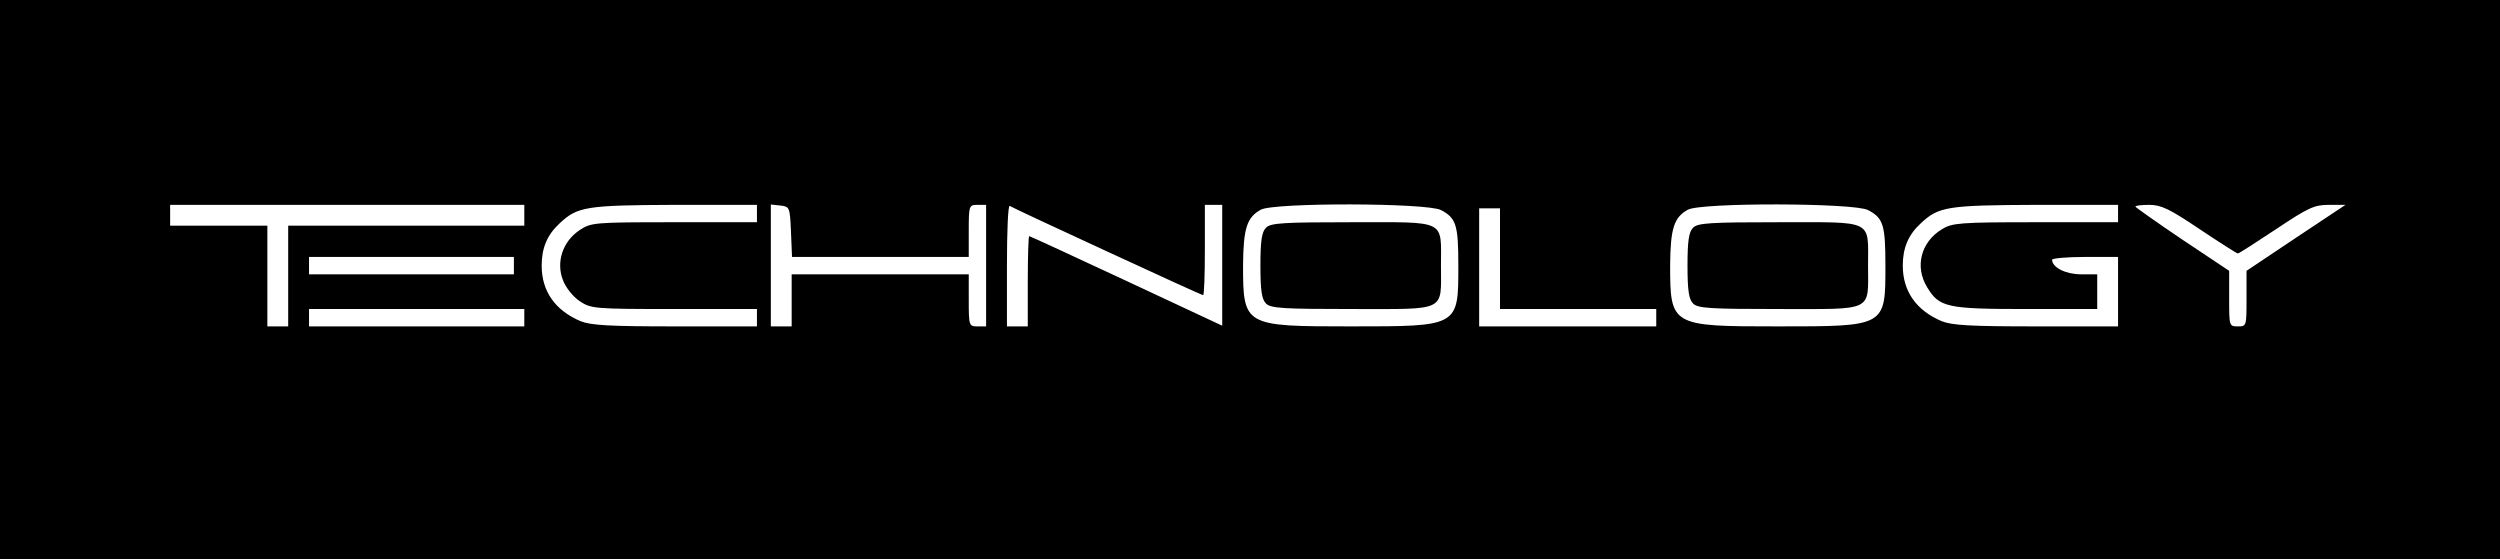
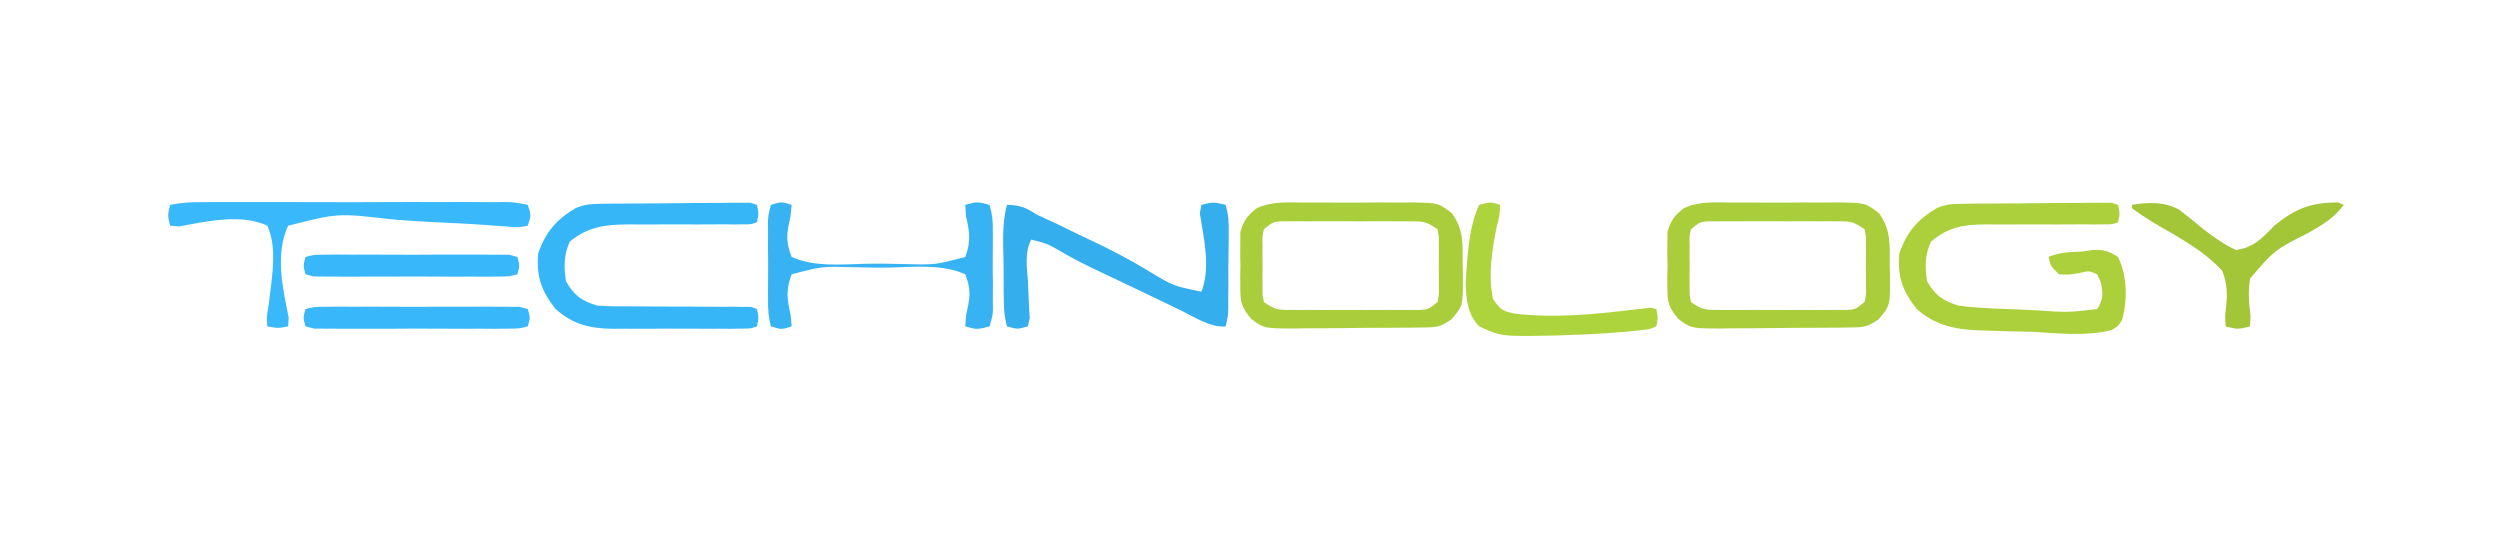
- <svg xmlns="http://www.w3.org/2000/svg" version="1.0" width="720pt" height="161pt" viewBox="0 0 720 161" preserveAspectRatio="xMidYMid meet">
-   <g transform="translate(0,161) scale(0.1,-0.1)" fill="#000000" stroke="none">
-     <path d="M0 805 l0 -805 3600 0 3600 0 0 805 0 805 -3600 0 -3600 0 0 -805z m1510 185 l0 -30 -340 0 -340 0 0 -145 0 -145 -30 0 -30 0 0 145 0 145 -140 0 -140 0 0 30 0 30 510 0 510 0 0 -30z m670 5 l0 -25 -239 0 c-231 0 -239 -1 -272 -23 -48 -32 -68 -91 -48 -143 8 -22 29 -48 48 -61 33 -22 41 -23 272 -23 l239 0 0 -25 0 -25 -235 0 c-190 0 -243 3 -273 15 -73 31 -112 86 -112 160 0 51 16 89 52 122 51 48 77 52 331 53 l237 0 0 -25z m98 -52 l3 -73 254 0 255 0 0 75 c0 73 1 75 25 75 l25 0 0 -175 0 -175 -25 0 c-24 0 -25 2 -25 75 l0 75 -255 0 -255 0 0 -75 0 -75 -30 0 -30 0 0 176 0 175 28 -3 c26 -3 27 -5 30 -75z m910 -57 c149 -69 274 -126 277 -126 3 0 5 59 5 130 l0 130 25 0 25 0 0 -174 0 -174 -276 129 c-152 71 -278 129 -280 129 -2 0 -4 -58 -4 -130 l0 -130 -30 0 -30 0 0 176 c0 96 3 173 8 171 4 -3 130 -62 280 -131z m962 119 c44 -23 50 -43 50 -160 0 -176 2 -175 -310 -175 -308 0 -310 1 -310 178 1 104 11 136 51 158 37 21 479 20 519 -1z m1230 0 c44 -23 50 -43 50 -160 0 -176 2 -175 -310 -175 -308 0 -310 1 -310 178 1 104 11 136 51 158 37 21 479 20 519 -1z m720 -10 l0 -25 -237 0 c-218 0 -241 -2 -270 -20 -61 -37 -79 -108 -43 -167 35 -58 56 -63 285 -63 l205 0 0 50 0 50 -47 0 c-44 0 -83 20 -83 42 0 4 43 8 95 8 l95 0 0 -100 0 -100 -235 0 c-190 0 -243 3 -273 15 -73 31 -112 86 -112 160 0 51 16 89 52 122 51 48 77 52 331 53 l237 0 0 -25z m235 -45 c57 -38 107 -70 110 -70 3 0 53 32 110 70 93 62 110 70 152 70 l48 0 -143 -95 -142 -95 0 -80 c0 -79 0 -80 -25 -80 -25 0 -25 1 -25 80 l0 80 -135 90 c-74 50 -135 93 -135 95 0 3 18 5 40 5 34 0 59 -12 145 -70z m-2015 -85 l0 -145 225 0 225 0 0 -25 0 -25 -255 0 -255 0 0 170 0 170 30 0 30 0 0 -145z m-2840 -20 l0 -25 -295 0 -295 0 0 25 0 25 295 0 295 0 0 -25z m30 -150 l0 -25 -310 0 -310 0 0 25 0 25 310 0 310 0 0 -25z" />
-     <path d="M3646 954 c-12 -12 -16 -37 -16 -109 0 -72 4 -97 16 -109 13 -14 50 -16 249 -16 274 0 255 -9 255 125 0 134 19 125 -255 125 -199 0 -236 -2 -249 -16z" />
-     <path d="M4876 954 c-12 -12 -16 -37 -16 -109 0 -72 4 -97 16 -109 13 -14 50 -16 249 -16 274 0 255 -9 255 125 0 134 19 125 -255 125 -199 0 -236 -2 -249 -16z" />
-   </g>
+ <svg xmlns="http://www.w3.org/2000/svg" version="1.1" width="720" height="161">
+   <path d="M0 0 C1.11 -0 2.22 -0.01 3.37 -0.01 C5.71 -0.02 8.06 -0.01 10.4 0.01 C13.99 0.04 17.57 0.01 21.16 -0.02 C23.44 -0.02 25.72 -0.01 28 0 C29.07 -0.01 30.14 -0.02 31.25 -0.03 C38.68 0.09 38.68 0.09 42.59 3.08 C46.11 8.01 45.65 12.06 45.68 17.98 C45.7 18.93 45.72 19.88 45.75 20.86 C45.8 29.73 45.8 29.73 42.43 33.66 C39.2 35.82 38.25 35.93 34.51 35.97 C33.51 35.99 32.5 36 31.47 36.02 C29.85 36.03 29.85 36.03 28.2 36.04 C26.53 36.05 26.53 36.05 24.82 36.06 C22.46 36.08 20.11 36.09 17.75 36.09 C14.15 36.1 10.55 36.15 6.94 36.2 C4.65 36.21 2.36 36.22 0.07 36.22 C-1 36.24 -2.08 36.26 -3.19 36.28 C-11.55 36.23 -11.55 36.23 -15.24 33.49 C-17.86 30.3 -18.34 28.95 -18.36 24.88 C-18.37 23.79 -18.38 22.7 -18.39 21.58 C-18.36 20.45 -18.34 19.33 -18.32 18.16 C-18.34 17.04 -18.36 15.91 -18.39 14.75 C-18.38 13.66 -18.37 12.57 -18.36 11.45 C-18.36 10.46 -18.35 9.47 -18.34 8.45 C-17.46 5.29 -16.23 3.58 -13.59 1.62 C-9.31 -0.4 -4.64 -0.04 0 0 Z M-11.57 7.66 C-12.03 9.85 -12.03 9.85 -11.96 12.38 C-11.97 13.31 -11.97 14.25 -11.98 15.21 C-11.96 16.18 -11.95 17.16 -11.94 18.16 C-11.95 19.14 -11.96 20.12 -11.98 21.12 C-11.97 22.05 -11.97 22.99 -11.96 23.95 C-11.96 24.8 -11.96 25.66 -11.95 26.54 C-11.83 27.24 -11.7 27.94 -11.57 28.66 C-8.45 30.74 -7.77 30.92 -4.23 30.92 C-2.93 30.93 -2.93 30.93 -1.59 30.94 C-0.66 30.94 0.28 30.93 1.25 30.93 C2.21 30.93 3.18 30.93 4.17 30.94 C6.21 30.94 8.25 30.93 10.29 30.92 C13.42 30.91 16.55 30.92 19.68 30.94 C21.66 30.94 23.64 30.93 25.62 30.93 C26.56 30.93 27.5 30.94 28.46 30.94 C29.77 30.93 29.77 30.93 31.1 30.92 C32.25 30.92 32.25 30.92 33.42 30.92 C35.75 30.78 35.75 30.78 38.43 28.66 C38.9 26.48 38.9 26.48 38.83 23.95 C38.84 23.01 38.84 22.08 38.84 21.12 C38.83 20.15 38.82 19.17 38.81 18.16 C38.82 17.19 38.83 16.21 38.84 15.21 C38.84 13.81 38.84 13.81 38.83 12.38 C38.83 11.53 38.83 10.67 38.82 9.79 C38.69 9.09 38.57 8.39 38.43 7.66 C35.32 5.59 34.63 5.41 31.1 5.41 C30.23 5.4 29.36 5.39 28.46 5.39 C27.52 5.39 26.59 5.39 25.62 5.4 C24.66 5.4 23.69 5.39 22.7 5.39 C20.66 5.39 18.61 5.39 16.57 5.4 C13.45 5.41 10.32 5.4 7.19 5.39 C5.21 5.39 3.23 5.39 1.25 5.4 C0.31 5.39 -0.63 5.39 -1.59 5.39 C-2.9 5.4 -2.9 5.4 -4.23 5.41 C-5 5.41 -5.77 5.41 -6.56 5.41 C-8.88 5.55 -8.88 5.55 -11.57 7.66 Z " fill="#AACE3B" transform="translate(498.5664,58.33594)" />
+   <path d="M0 0 C1.11 -0 2.22 -0.01 3.37 -0.01 C5.71 -0.02 8.06 -0.01 10.4 0.01 C13.99 0.04 17.57 0.01 21.16 -0.02 C23.44 -0.02 25.72 -0.01 28 0 C29.07 -0.01 30.14 -0.02 31.25 -0.03 C38.68 0.09 38.68 0.09 42.59 3.08 C46.11 8.01 45.65 12.06 45.68 17.98 C45.7 18.93 45.72 19.88 45.75 20.86 C45.8 29.73 45.8 29.73 42.43 33.66 C39.2 35.82 38.25 35.93 34.51 35.97 C33.51 35.99 32.5 36 31.47 36.02 C29.85 36.03 29.85 36.03 28.2 36.04 C26.53 36.05 26.53 36.05 24.82 36.06 C22.46 36.08 20.11 36.09 17.75 36.09 C14.15 36.1 10.55 36.15 6.94 36.2 C4.65 36.21 2.36 36.22 0.07 36.22 C-1 36.24 -2.08 36.26 -3.19 36.28 C-11.55 36.23 -11.55 36.23 -15.24 33.49 C-17.86 30.3 -18.34 28.95 -18.36 24.88 C-18.37 23.79 -18.38 22.7 -18.39 21.58 C-18.36 20.45 -18.34 19.33 -18.32 18.16 C-18.34 17.04 -18.36 15.91 -18.39 14.75 C-18.38 13.66 -18.37 12.57 -18.36 11.45 C-18.36 10.46 -18.35 9.47 -18.34 8.45 C-17.46 5.29 -16.23 3.58 -13.59 1.62 C-9.31 -0.4 -4.64 -0.04 0 0 Z M-11.57 7.66 C-12.03 9.85 -12.03 9.85 -11.96 12.38 C-11.97 13.31 -11.97 14.25 -11.98 15.21 C-11.96 16.18 -11.95 17.16 -11.94 18.16 C-11.95 19.14 -11.96 20.12 -11.98 21.12 C-11.97 22.05 -11.97 22.99 -11.96 23.95 C-11.96 24.8 -11.96 25.66 -11.95 26.54 C-11.83 27.24 -11.7 27.94 -11.57 28.66 C-8.45 30.74 -7.77 30.92 -4.23 30.92 C-2.93 30.93 -2.93 30.93 -1.59 30.94 C-0.66 30.94 0.28 30.93 1.25 30.93 C2.21 30.93 3.18 30.93 4.17 30.94 C6.21 30.94 8.25 30.93 10.29 30.92 C13.42 30.91 16.55 30.92 19.68 30.94 C21.66 30.94 23.64 30.93 25.62 30.93 C26.56 30.93 27.5 30.94 28.46 30.94 C29.77 30.93 29.77 30.93 31.1 30.92 C32.25 30.92 32.25 30.92 33.42 30.92 C35.75 30.78 35.75 30.78 38.43 28.66 C38.9 26.48 38.9 26.48 38.83 23.95 C38.84 23.01 38.84 22.08 38.84 21.12 C38.83 20.15 38.82 19.17 38.81 18.16 C38.82 17.19 38.83 16.21 38.84 15.21 C38.84 13.81 38.84 13.81 38.83 12.38 C38.83 11.53 38.83 10.67 38.82 9.79 C38.69 9.09 38.57 8.39 38.43 7.66 C35.32 5.59 34.63 5.41 31.1 5.41 C30.23 5.4 29.36 5.39 28.46 5.39 C27.52 5.39 26.59 5.39 25.62 5.4 C24.66 5.4 23.69 5.39 22.7 5.39 C20.66 5.39 18.61 5.39 16.57 5.4 C13.45 5.41 10.32 5.4 7.19 5.39 C5.21 5.39 3.23 5.39 1.25 5.4 C0.31 5.39 -0.63 5.39 -1.59 5.39 C-2.9 5.4 -2.9 5.4 -4.23 5.41 C-5 5.41 -5.77 5.41 -6.56 5.41 C-8.88 5.55 -8.88 5.55 -11.57 7.66 Z " fill="#AACE3B" transform="translate(375.5664,58.33594)" />
+   <path d="M0 0 C1 -0.02 2 -0.03 3.03 -0.05 C4.64 -0.06 4.64 -0.06 6.28 -0.06 C7.94 -0.08 7.94 -0.08 9.63 -0.09 C11.96 -0.11 14.29 -0.12 16.62 -0.12 C20.21 -0.13 23.79 -0.18 27.38 -0.23 C29.64 -0.24 31.9 -0.25 34.16 -0.25 C35.78 -0.28 35.78 -0.28 37.44 -0.31 C38.42 -0.31 39.41 -0.3 40.43 -0.29 C41.31 -0.3 42.18 -0.3 43.08 -0.31 C44.01 -0 44.01 -0 44.96 0.31 C45.5 2.81 45.5 2.81 44.96 5.31 C43.25 5.93 43.25 5.93 40.83 5.92 C39.48 5.93 39.48 5.93 38.1 5.95 C36.62 5.93 36.62 5.93 35.1 5.91 C34.1 5.92 33.09 5.92 32.05 5.93 C28.81 5.96 25.57 5.95 22.33 5.93 C19.11 5.93 15.89 5.93 12.67 5.95 C10.66 5.96 8.66 5.96 6.65 5.94 C0.4 5.97 -4.03 6.69 -8.92 10.93 C-10.69 14.68 -10.7 18.24 -10.04 22.31 C-7.67 26.44 -5.51 27.91 -1.04 29.31 C4.73 30.11 10.6 30.21 16.42 30.43 C18.33 30.52 20.24 30.62 22.14 30.74 C30.59 31.29 30.59 31.29 38.96 30.31 C40.8 27.39 40.63 25.9 39.98 22.55 C39.47 21.44 39.47 21.44 38.96 20.31 C36.58 19.27 36.58 19.27 33.64 19.99 C30.66 20.44 30.66 20.44 27.96 20.31 C25.49 17.92 25.49 17.92 24.96 15.31 C28.1 13.9 31.37 13.91 34.77 13.74 C35.74 13.6 36.7 13.45 37.7 13.3 C40.91 13.16 42.25 13.61 44.96 15.31 C47.59 20.76 47.73 27.5 46.17 33.29 C44.96 35.31 44.96 35.31 42.92 36.43 C35.57 38.17 27.92 37.33 20.46 36.87 C18.12 36.81 15.77 36.76 13.43 36.72 C11.18 36.66 8.93 36.58 6.67 36.5 C5.62 36.46 4.57 36.42 3.49 36.39 C-3.12 35.96 -7.96 34.68 -13.04 30.31 C-17.17 25.01 -18.59 21.02 -18.04 14.31 C-15.93 8.16 -12.83 4.53 -7.2 1.22 C-4.66 0.14 -2.76 0.03 0 0 Z " fill="#ABD03B" transform="translate(565.0439,58.6936)" />
+   <path d="M0 0 C3.37 -0.66 6.06 -0.82 9.46 -0.78 C10.46 -0.79 11.46 -0.8 12.5 -0.81 C15.84 -0.83 19.19 -0.82 22.53 -0.8 C24.84 -0.8 27.15 -0.81 29.46 -0.81 C34.31 -0.82 39.16 -0.81 44.01 -0.78 C50.24 -0.75 56.48 -0.77 62.71 -0.8 C67.48 -0.83 72.25 -0.82 77.03 -0.8 C79.33 -0.8 81.63 -0.8 83.92 -0.82 C87.13 -0.83 90.34 -0.81 93.54 -0.78 C94.51 -0.79 95.47 -0.8 96.46 -0.81 C99.09 -0.76 99.09 -0.76 103 0 C103.99 3.03 103.99 3.03 103 6 C100.38 6.53 100.38 6.53 96.67 6.22 C95.99 6.18 95.32 6.13 94.63 6.08 C93.16 5.98 91.69 5.87 90.22 5.75 C87.11 5.5 84 5.37 80.89 5.22 C75.08 4.95 69.28 4.64 63.48 4.14 C48.33 2.37 48.33 2.37 34 6 C30.18 14.05 32.39 23.97 34.13 32.36 C34.09 33.23 34.05 34.1 34 35 C31.05 35.56 31.05 35.56 28 35 C27.76 32.34 27.76 32.34 28.4 28.66 C28.57 27.33 28.74 26.01 28.89 24.69 C28.98 24 29.06 23.31 29.15 22.6 C29.76 16.94 30.33 11.34 28 6 C20.47 2.47 10.46 4.77 2.57 6.22 C1.72 6.15 0.87 6.08 0 6 C-0.75 3.03 -0.75 3.03 0 0 Z " fill="#39B9FC" transform="translate(49,59)" />
+   <path d="M0 0 C4.21 0.08 5.48 0.88 9 3 C10.85 3.87 12.71 4.72 14.57 5.57 C16.61 6.56 18.65 7.56 20.69 8.56 C22.3 9.32 22.3 9.32 23.95 10.1 C29.65 12.79 35.13 15.62 40.52 18.89 C47.82 23.33 47.82 23.33 56 25 C58.74 18.2 56.67 9.46 55.55 2.45 C55.7 1.64 55.85 0.83 56 0 C59.44 -0.84 59.44 -0.84 63 0 C63.78 2.89 63.94 4.76 63.86 7.69 C63.86 8.47 63.86 9.25 63.87 10.05 C63.86 11.7 63.84 13.36 63.8 15.01 C63.75 17.56 63.76 20.1 63.78 22.65 C63.77 24.24 63.75 25.84 63.73 27.44 C63.74 28.21 63.74 28.98 63.75 29.78 C63.68 31.9 63.68 31.9 63 35 C58.64 35.46 53.55 32.06 49.66 30.18 C48.85 29.79 48.05 29.41 47.22 29.01 C44.64 27.78 42.07 26.55 39.5 25.31 C37.8 24.5 36.1 23.69 34.41 22.88 C33.58 22.48 32.75 22.08 31.89 21.67 C30.25 20.89 28.6 20.11 26.95 19.34 C23.18 17.57 19.51 15.76 15.92 13.65 C11.69 11.19 11.69 11.19 7 10 C5.02 13.76 5.77 18 6.06 22.12 C6.18 24.52 6.28 26.92 6.35 29.32 C6.42 30.41 6.49 31.49 6.57 32.61 C6.38 33.4 6.19 34.19 6 35 C3.03 35.84 3.03 35.84 0 35 C-0.72 32.16 -0.91 30.12 -0.9 27.24 C-0.92 26.06 -0.92 26.06 -0.94 24.86 C-0.96 23.2 -0.96 21.54 -0.95 19.88 C-0.94 17.31 -1.01 14.75 -1.08 12.18 C-1.14 7.96 -1.07 4.1 0 0 Z " fill="#35AEED" transform="translate(290,59)" />
+   <path d="M0 0 C1 -0.02 2 -0.03 3.03 -0.05 C4.64 -0.06 4.64 -0.06 6.28 -0.06 C7.94 -0.08 7.94 -0.08 9.63 -0.09 C11.96 -0.11 14.29 -0.12 16.62 -0.12 C20.21 -0.13 23.79 -0.18 27.38 -0.23 C29.64 -0.24 31.9 -0.25 34.16 -0.25 C35.78 -0.28 35.78 -0.28 37.44 -0.31 C38.42 -0.31 39.41 -0.3 40.43 -0.29 C41.31 -0.3 42.18 -0.3 43.08 -0.31 C44.01 -0 44.01 -0 44.96 0.31 C45.49 2.81 45.49 2.81 44.96 5.31 C43.29 5.93 43.29 5.93 40.94 5.92 C40.06 5.93 39.18 5.94 38.27 5.95 C37.31 5.94 36.35 5.92 35.36 5.91 C34.38 5.92 33.39 5.92 32.38 5.93 C29.22 5.96 26.06 5.95 22.89 5.93 C19.76 5.93 16.62 5.93 13.48 5.95 C11.52 5.96 9.57 5.96 7.61 5.94 C1.18 5.97 -3.88 6.66 -8.98 10.93 C-10.67 14.7 -10.69 18.26 -10.04 22.31 C-7.68 26.42 -5.53 27.99 -1.04 29.31 C2.47 29.58 5.98 29.56 9.51 29.54 C11.59 29.56 13.67 29.58 15.75 29.59 C19.02 29.61 22.3 29.62 25.58 29.61 C28.74 29.61 31.9 29.64 35.07 29.67 C36.06 29.66 37.05 29.65 38.07 29.64 C38.98 29.65 39.88 29.67 40.81 29.68 C42.02 29.68 42.02 29.68 43.24 29.68 C43.81 29.89 44.37 30.09 44.96 30.31 C45.49 32.81 45.49 32.81 44.96 35.31 C43.11 35.94 43.11 35.94 40.49 35.95 C39.52 35.97 38.54 35.98 37.54 36 C36.47 35.99 35.4 35.98 34.3 35.97 C33.21 35.98 32.12 35.98 30.99 35.98 C28.67 35.99 26.35 35.98 24.03 35.96 C20.5 35.93 16.97 35.96 13.43 35.99 C11.18 35.99 8.93 35.98 6.67 35.97 C5.1 35.99 5.1 35.99 3.49 36 C-3.22 35.9 -7.91 34.79 -13.04 30.31 C-17.17 25.01 -18.59 21.02 -18.04 14.31 C-15.93 8.16 -12.83 4.53 -7.2 1.22 C-4.66 0.14 -2.76 0.03 0 0 Z " fill="#37B6F7" transform="translate(173.0439,58.6936)" />
+   <path d="M0 0 C3.12 -0.94 3.12 -0.94 6 0 C5.71 3.22 5.71 3.22 5.25 5.24 C4.45 9.17 4.51 11.18 6 15 C12.45 17.94 20.44 17.14 27.36 16.96 C30.99 16.88 34.6 16.95 38.23 17.05 C47.33 17.29 47.33 17.29 56 15 C57.7 10.51 57.24 7.78 56.2 3.22 C56.1 1.62 56.1 1.62 56 0 C59.37 -0.94 59.37 -0.94 63 0 C63.81 2.88 63.98 4.73 63.93 7.66 C63.94 8.82 63.94 8.82 63.95 10.01 C63.95 11.66 63.94 13.31 63.91 14.95 C63.88 17.49 63.91 20.02 63.96 22.56 C63.95 24.15 63.94 25.75 63.93 27.34 C63.94 28.11 63.96 28.87 63.97 29.66 C63.91 31.79 63.91 31.79 63 35 C59.37 35.94 59.37 35.94 56 35 C56.2 31.78 56.2 31.78 56.66 29.76 C57.51 25.85 57.45 23.82 56 20 C49.56 17.05 41.55 17.86 34.64 18.04 C31.01 18.12 27.4 18.05 23.77 17.95 C14.67 17.71 14.67 17.71 6 20 C4.26 24.47 4.68 27.22 5.71 31.78 C5.8 32.85 5.9 33.91 6 35 C3.12 35.94 3.12 35.94 0 35 C-0.68 32.19 -0.84 30.19 -0.8 27.34 C-0.8 26.57 -0.81 25.79 -0.81 24.99 C-0.82 23.34 -0.81 21.69 -0.78 20.05 C-0.75 17.51 -0.78 14.98 -0.82 12.44 C-0.82 10.85 -0.81 9.25 -0.8 7.66 C-0.81 6.89 -0.82 6.13 -0.83 5.34 C-0.78 3.21 -0.78 3.21 0 0 Z " fill="#37B3F3" transform="translate(222,59)" />
+   <path d="M0 0 C4.74 -0.78 9.21 -0.95 13.51 1.34 C15.9 3.14 18.2 5.01 20.5 6.94 C23.54 9.25 26.51 11.44 30 13 C35.03 12.27 37.55 9.57 41 6 C47.11 1.03 51.46 -0.67 59.4 -0.7 C59.93 -0.47 60.46 -0.24 61 0 C58.33 3.73 54.9 5.73 50.95 7.99 C40.99 13.05 40.99 13.05 34.04 21.21 C33.39 24.95 33.67 28.26 34.16 31.99 C34.11 32.98 34.06 33.98 34 35 C30.5 35.89 30.5 35.89 27 35 C26.8 31.99 26.8 31.99 27.05 30.02 C27.53 26.1 27.51 22.7 26 19 C20.52 12.98 12.96 9.08 6 5 C3.95 3.72 1.97 2.4 0 1 C0 0.67 0 0.34 0 0 Z " fill="#A2C638" transform="translate(614,59)" />
+   <path d="M0 0 C3.21 -0.89 3.21 -0.89 6 0 C5.97 2.75 5.97 2.75 5 6.56 C3.63 13.53 2.57 20.04 3.97 27.08 C6.23 30.34 6.7 30.55 10.39 31.34 C21.51 32.65 33.06 31.56 44.14 30.2 C45.04 30.1 45.94 30.01 46.87 29.91 C47.67 29.81 48.47 29.71 49.29 29.6 C49.86 29.73 50.42 29.86 51 30 C51.55 32.44 51.55 32.44 51 35 C49.06 35.84 49.06 35.84 46.32 36.12 C45.3 36.23 44.28 36.35 43.23 36.46 C42.11 36.55 40.99 36.63 39.84 36.72 C38.71 36.81 37.57 36.9 36.41 36.99 C32.77 37.22 29.14 37.38 25.5 37.5 C24.29 37.54 23.09 37.59 21.85 37.63 C6.45 37.94 6.45 37.94 0 35 C-3.39 31.47 -3.77 27.2 -3.88 22.47 C-3.8 20.81 -3.7 19.15 -3.56 17.5 C-3.5 16.66 -3.43 15.83 -3.37 14.96 C-2.85 9.75 -2.21 4.77 0 0 Z " fill="#AED43D" transform="translate(426,59)" />
+   <path d="M0 0 C2.43 -0.63 2.43 -0.63 5.88 -0.65 C7.16 -0.66 8.44 -0.68 9.76 -0.69 C11.17 -0.69 12.59 -0.68 14 -0.66 C15.43 -0.67 16.87 -0.67 18.3 -0.68 C21.32 -0.69 24.33 -0.68 27.34 -0.65 C31.22 -0.62 35.09 -0.64 38.97 -0.67 C41.93 -0.69 44.9 -0.68 47.86 -0.67 C49.29 -0.67 50.72 -0.67 52.15 -0.68 C54.14 -0.69 56.13 -0.67 58.12 -0.65 C59.26 -0.64 60.4 -0.64 61.57 -0.63 C62.37 -0.43 63.17 -0.22 64 0 C64.73 2.5 64.73 2.5 64 5 C61.57 5.63 61.57 5.63 58.12 5.65 C56.84 5.66 55.56 5.68 54.24 5.69 C52.83 5.69 51.41 5.68 50 5.66 C48.57 5.67 47.13 5.67 45.7 5.68 C42.68 5.69 39.67 5.68 36.66 5.65 C32.78 5.62 28.91 5.64 25.03 5.67 C22.07 5.69 19.1 5.68 16.14 5.67 C14.71 5.67 13.28 5.67 11.85 5.68 C9.86 5.69 7.87 5.67 5.88 5.65 C4.74 5.64 3.6 5.64 2.43 5.63 C1.63 5.43 0.83 5.22 0 5 C-0.73 2.5 -0.73 2.5 0 0 Z " fill="#38B8FA" transform="translate(88,89)" />
+   <path d="M0 0 C2.32 -0.63 2.32 -0.63 5.6 -0.65 C7.43 -0.67 7.43 -0.67 9.3 -0.69 C10.65 -0.69 12 -0.68 13.34 -0.66 C14.71 -0.67 16.08 -0.67 17.45 -0.68 C20.32 -0.69 23.19 -0.68 26.06 -0.65 C29.76 -0.62 33.45 -0.64 37.14 -0.67 C39.97 -0.69 42.79 -0.68 45.62 -0.67 C46.98 -0.67 48.34 -0.67 49.7 -0.68 C51.6 -0.69 53.5 -0.67 55.4 -0.65 C57.03 -0.64 57.03 -0.64 58.68 -0.63 C59.45 -0.43 60.21 -0.22 61 0 C61.7 2.5 61.7 2.5 61 5 C58.68 5.63 58.68 5.63 55.4 5.65 C53.57 5.67 53.57 5.67 51.7 5.69 C50.35 5.69 49 5.68 47.66 5.66 C46.29 5.67 44.92 5.67 43.55 5.68 C40.68 5.69 37.81 5.68 34.94 5.65 C31.24 5.62 27.55 5.64 23.86 5.67 C21.03 5.69 18.21 5.68 15.38 5.67 C14.02 5.67 12.66 5.67 11.3 5.68 C9.4 5.69 7.5 5.67 5.6 5.65 C3.97 5.64 3.97 5.64 2.32 5.63 C1.55 5.43 0.79 5.22 0 5 C-0.7 2.5 -0.7 2.5 0 0 Z " fill="#38B8FA" transform="translate(88,74)" />
</svg>
